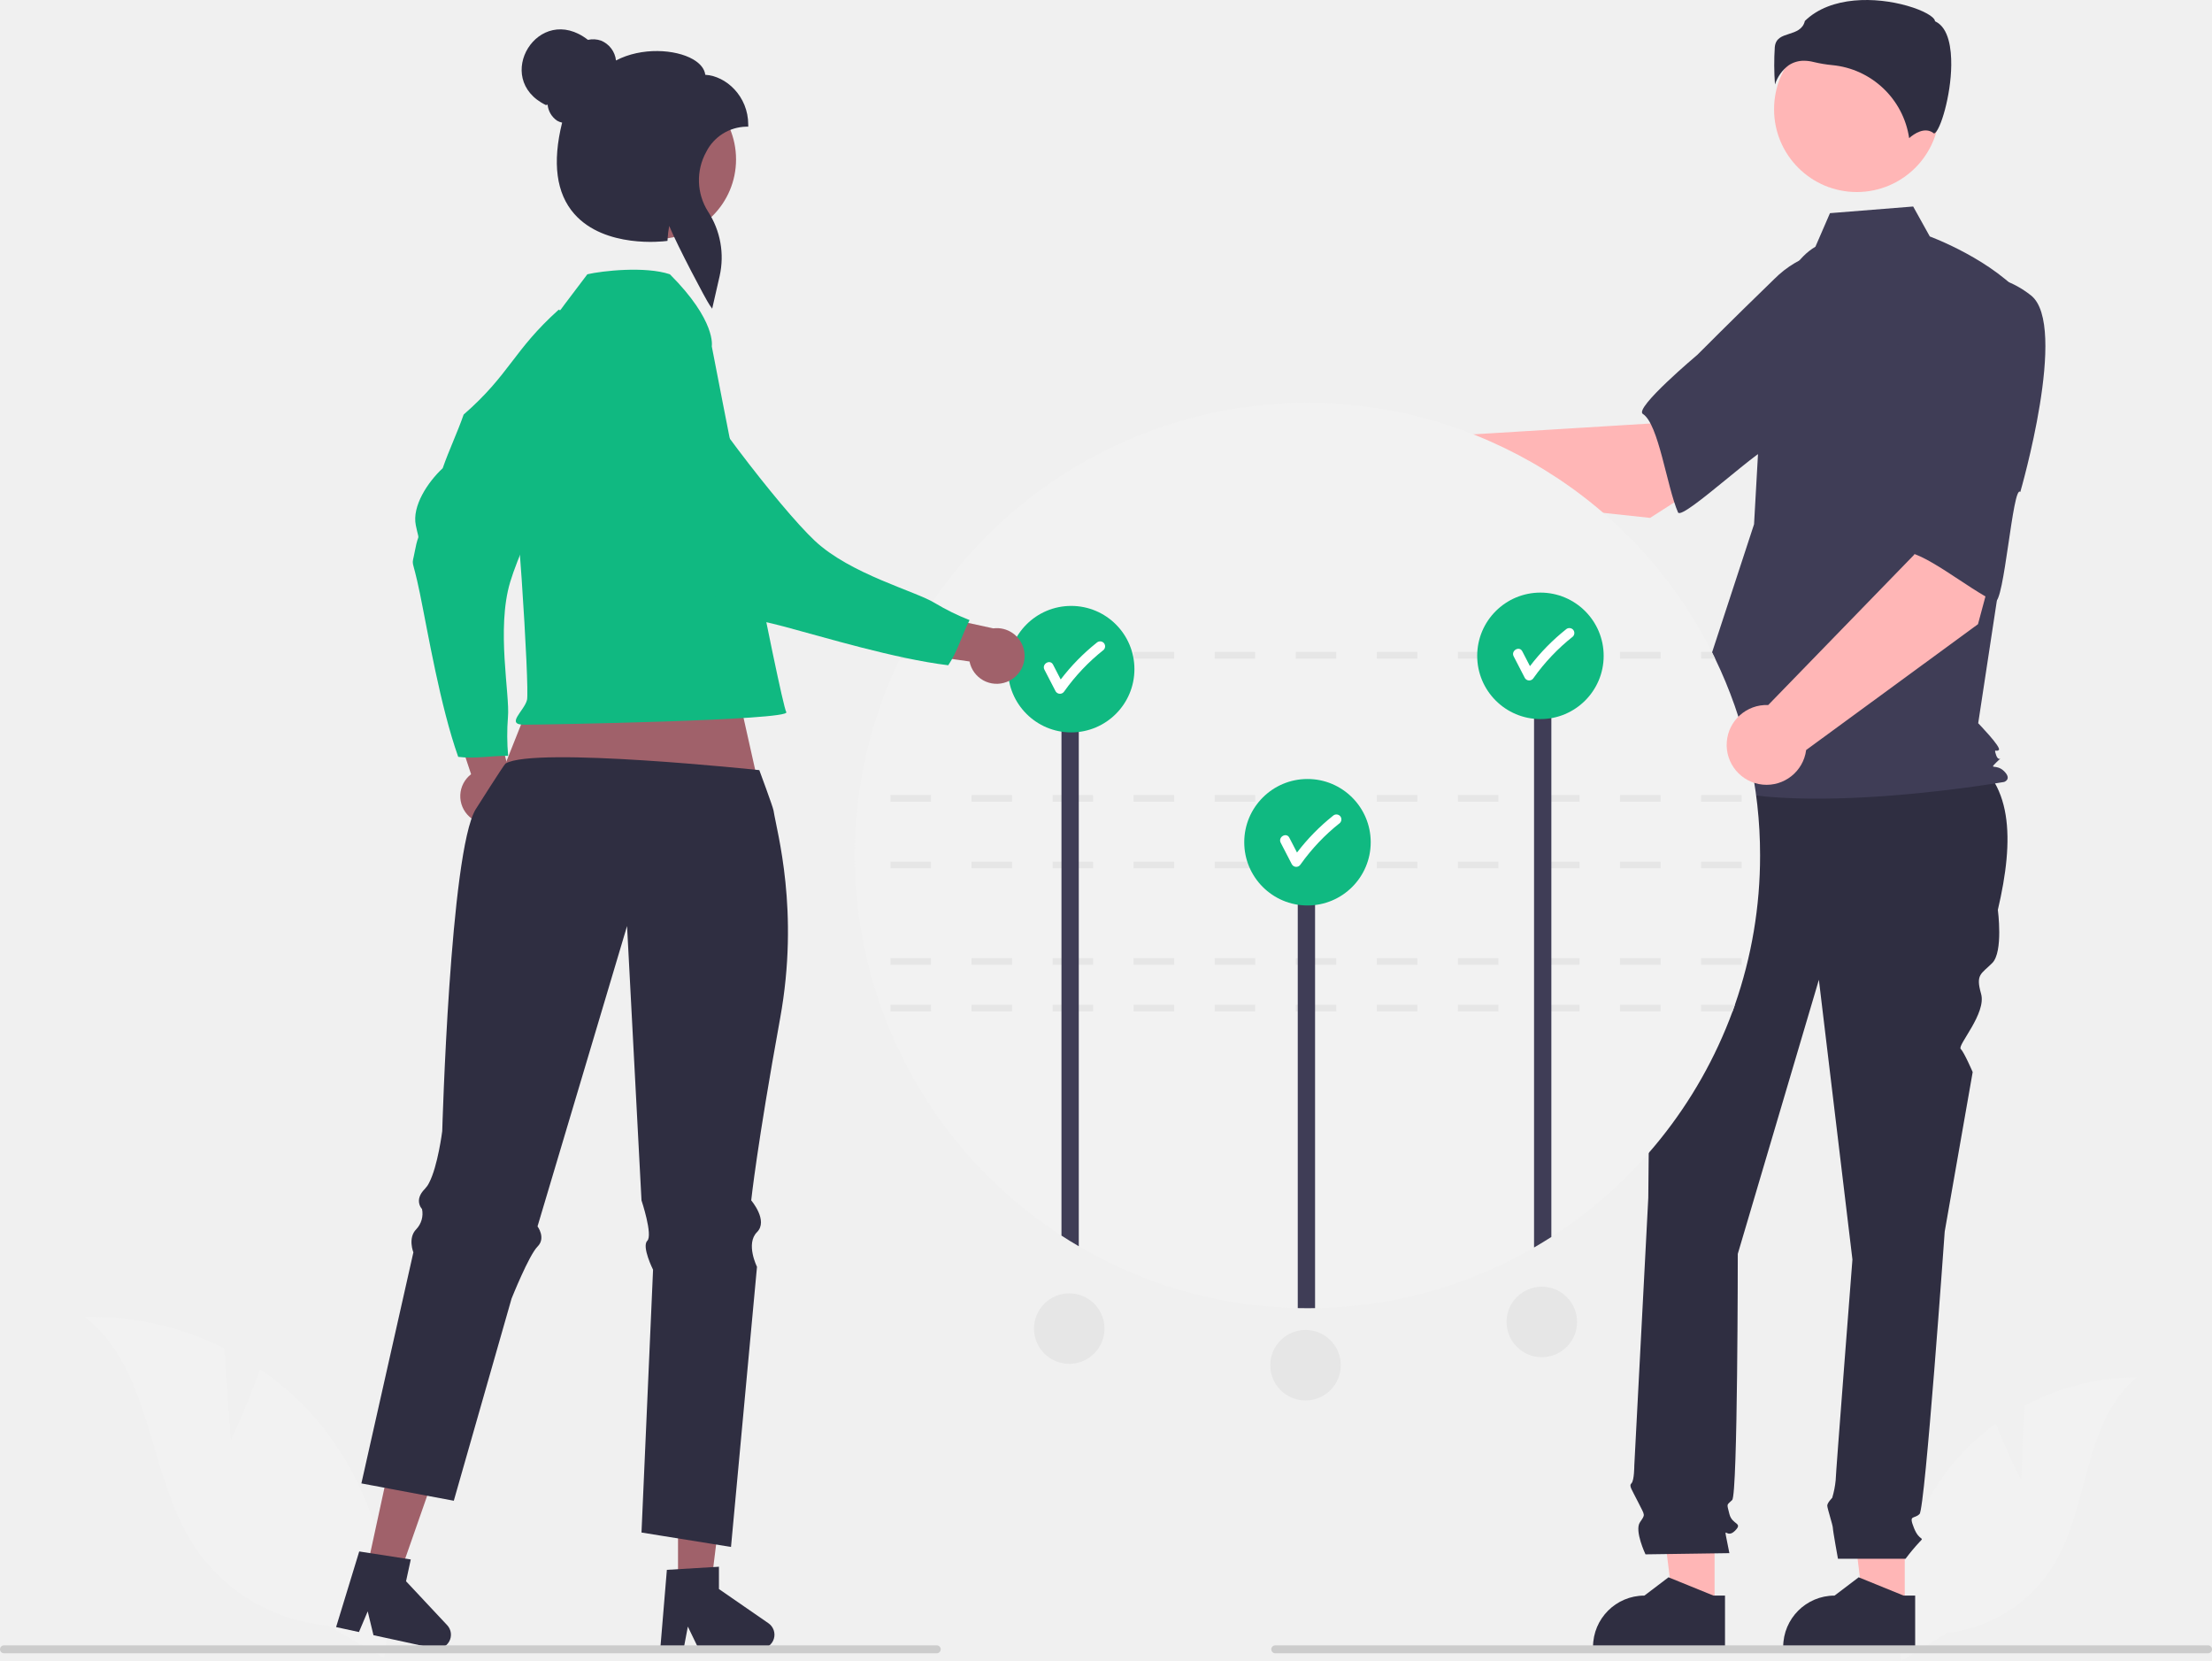
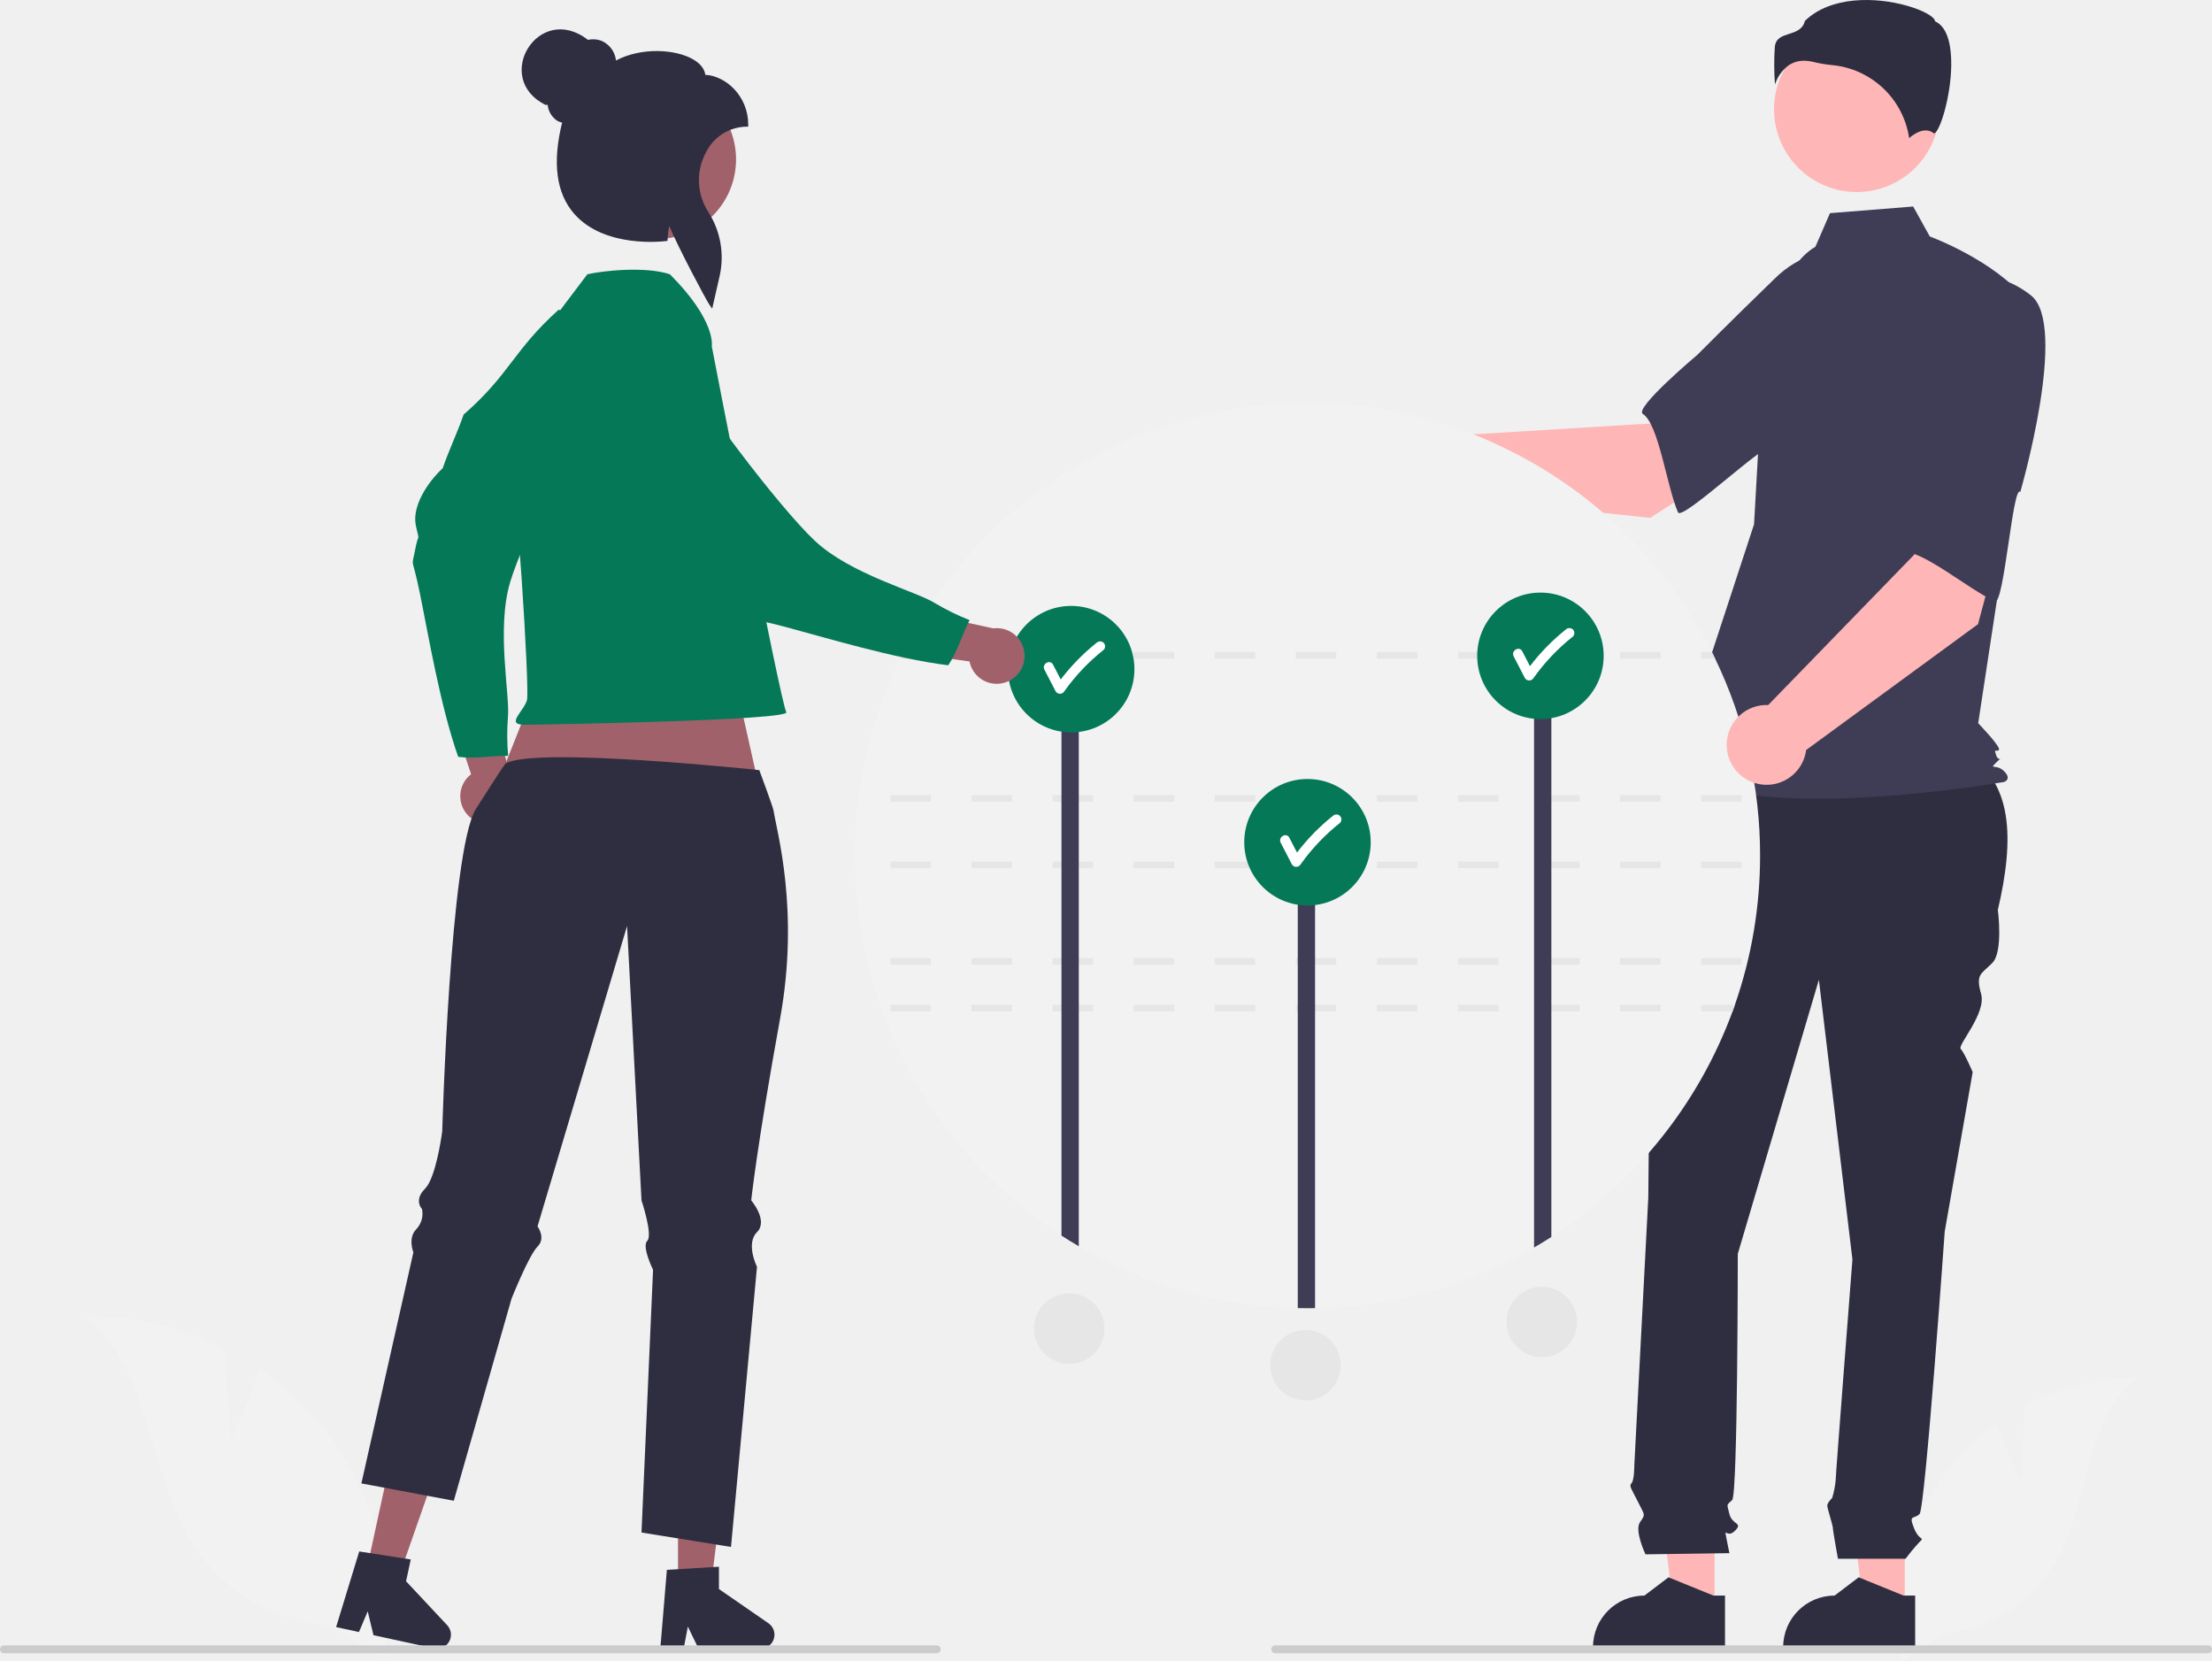
<svg xmlns="http://www.w3.org/2000/svg" data-name="Layer 1" width="664.67" height="498.947" viewBox="0 0 664.67 498.947">
  <path d="M875.004,645.309l.998-22.434a72.455,72.455,0,0,1,33.796-8.555c-16.231,13.27-14.203,38.851-25.208,56.697a43.582,43.582,0,0,1-31.959,20.14l-13.583,8.316a73.03,73.03,0,0,1,15.393-59.179,70.542,70.542,0,0,1,12.964-12.046C870.658,636.826,875.004,645.309,875.004,645.309Z" transform="translate(-267.665 -200.5267)" fill="#f2f2f2" />
  <path d="M408.677,445.865a8.311,8.311,0,0,1,.543-12.733l-9.306-28.031,14.822,3.982,6.564,26.008a8.356,8.356,0,0,1-12.624,10.773Z" transform="translate(-267.665 -200.5267)" fill="#a0616a" />
-   <path d="M435.541,293.569c2.459,1.41,17.011-2.084,19.853-1.09-1.569,9.572,6.952,5.98-2.301,18.55S425.205,361.287,420.972,375.373s-.043,33.936-.677,40.612a69.277,69.277,0,0,0,.057,11.62c-4.999-.063-9.926.974-15.003.312-5.414-15.321-9.055-37.128-11.527-49.18s-2.562-6.955-1.429-12.982,1.408-1.647.217-7.413,3.626-13.009,8.076-17.139c1.919-5.519,4.399-10.665,6.298-16.127C420.906,312.931,421.821,305.916,435.541,293.569Z" transform="translate(-267.665 -200.5267)" fill="#10b981" />
+   <path d="M435.541,293.569c2.459,1.41,17.011-2.084,19.853-1.09-1.569,9.572,6.952,5.98-2.301,18.55S425.205,361.287,420.972,375.373s-.043,33.936-.677,40.612a69.277,69.277,0,0,0,.057,11.62c-4.999-.063-9.926.974-15.003.312-5.414-15.321-9.055-37.128-11.527-49.18s-2.562-6.955-1.429-12.982,1.408-1.647.217-7.413,3.626-13.009,8.076-17.139c1.919-5.519,4.399-10.665,6.298-16.127C420.906,312.931,421.821,305.916,435.541,293.569Z" transform="translate(-267.665 -200.5267)" fill="#047857" />
  <polygon points="572.34 483.401 560.041 483.401 554.19 435.961 572.343 435.961 572.34 483.401" fill="#ffb6b6" />
  <path d="M843.142,695.85l-39.658-.001v-.502a15.437,15.437,0,0,1,15.436-15.436h.001l7.244-5.496,13.516,5.497,3.462 0Z" transform="translate(-267.665 -200.5267)" fill="#2f2e41" />
  <polygon points="515.2 483.401 502.901 483.401 497.05 435.961 515.202 435.961 515.2 483.401" fill="#ffb6b6" />
  <path d="M786.002,695.85l-39.658-.001v-.502a15.437,15.437,0,0,1,15.436-15.436h.001l7.244-5.496,13.516,5.497,3.462 0Z" transform="translate(-267.665 -200.5267)" fill="#2f2e41" />
  <path d="M777.541,424.569l80,2c15.194,8.252,15.424,26.114,10.446,47.32,0,0,1.681,12.604-1.681,15.966s-5.042,3.361-3.361,9.243-7.199,15.489-6.12,16.568,3.599,6.961,3.599,6.961l-8.403,47.897s-5.882,83.19-7.563,84.87-3.361,0-1.681,4.201,3.361,2.521,1.681,4.201a61.888,61.888,0,0,0-4.201,5.042h-20.316s-1.532-8.403-1.532-9.243-1.681-5.882-1.681-6.722,1.485-2.326,1.485-2.326a27.645,27.645,0,0,0,1.035-5.237c0-1.681,5.042-66.384,5.042-66.384L814.208,494.897l-24.369,82.349s0,72.266-1.681,73.946-1.681.84-.84,4.201,4.201,2.521,1.681,5.042-3.361-1.681-2.521,2.521l.84,4.201-25.209.361s-3.361-7.083-1.681-9.604,1.58-1.833-.471-5.958-2.891-4.966-2.05-5.806.84-5.31.84-5.31l4.201-80.401s.84-84.87.84-87.391a8.382,8.382,0,0,0-.698-3.78v-3.422l3.219-12.125Z" transform="translate(-267.665 -200.5267)" fill="#2f2e41" />
  <circle cx="557.934" cy="32.839" r="24.856" fill="#ffb6b6" />
  <path d="M813.17,274.65c-5.355,3.184-8.558,9.033-10.397,14.985a142.008,142.008,0,0,0-6.102,33.929l-1.942,34.475-24.055,73.408c20.847,17.64,99.209,4.009,99.209,4.009s2.405-.802,0-3.207-4.747-.274-2.342-2.68.747.274-.055-2.131,0-.802.802-1.604-6.207-8.018-6.207-8.018l6.415-42.137,8.018-84.993c-9.622-12.027-28.973-19.117-28.973-19.117l-5-9-25,2Z" transform="translate(-267.665 -200.5267)" fill="#3f3d56" />
  <path d="M809.761,218.778a11.746,11.746,0,0,1,2.85.374,40.565,40.565,0,0,0,5.579.936,25.852,25.852,0,0,1,23.148,21.928c1.444-1.259,4.731-3.576,7.425-1.423h0c.041.034.065.052.16.007,1.789-.849,4.965-11.295,5.061-20.493.051-4.882-.718-11.116-4.666-13.09l-.208-.104-.055-.226c-.264-1.098-3.211-2.973-8.333-4.432-9.309-2.651-22.91-3.035-30.724,4.566-.591,2.562-2.789,3.265-4.732,3.886-2.152.688-4.01,1.282-4.303,3.921a80.91,80.91,0,0,0,.053,11.279,11.519,11.519,0,0,1,4.092-5.749A8.111,8.111,0,0,1,809.761,218.778Z" transform="translate(-267.665 -200.5267)" fill="#2f2e41" />
  <path d="M763.496,356.121l40.603-26.003-20.451-27.185-20.194,24.84-62.919,3.859a11.991,11.991,0,1,0-.671,17.671Z" transform="translate(-267.665 -200.5267)" fill="#ffb6b6" />
  <path d="M841.784,293.822c2.357,14.262-42.146,41.495-42.146,41.495-.001-3.347-26.562,21.924-27.761,19.147-3.407-7.89-5.803-26.579-10.564-29.57-2.723-1.711,16.399-17.781,16.399-17.781s10.01-10.084,23.145-22.803a30.644,30.644,0,0,1,28.382-8.296S839.428,279.56,841.784,293.822Z" transform="translate(-267.665 -200.5267)" fill="#3f3d56" />
  <path d="M796.541,457.569a135.772,135.772,0,0,1-7.56,44.83c-.23.67-.47,1.33-.71,2a136.481,136.481,0,0,1-54.45,67.76c-1.71,1.1-3.44,2.15-5.2,3.17a135.219,135.219,0,0,1-65.8,18.22c-.76.01-1.52.02-2.28.02-.98,0-1.95-.01-2.92-.03a135.362,135.362,0,0,1-65.8-18.58q-2.64-1.545-5.2-3.21a136.127,136.127,0,0,1-48.57-173.35c.32-.67.65-1.33.99-2a136.054,136.054,0,0,1,243,0c.34.67.67,1.33.99,2A135.416,135.416,0,0,1,796.541,457.569Z" transform="translate(-267.665 -200.5267)" fill="#f2f2f2" style="isolation:isolate" />
  <path d="M754.461,502.399v2h12.18v-2Zm-24.36,0v2h12.18v-2Zm-24.36,0v2h12.18v-2Zm-24.36,0v2h12.18v-2Zm-24.36,0v2h12.18v-2Zm-24.36,0v2h12.18v-2Zm-24.36,0v2h12.18v-2Zm-24.35,0v2h12.17v-2Zm-24.36,0v2h12.18v-2Zm-24.36,0v2h12.18v-2Zm253.75,0h-10.16v2h9.45Z" transform="translate(-267.665 -200.5267)" fill="#e6e6e6" />
  <path d="M778.821,488.399v2h12.18v-2Zm-24.36,0v2h12.18v-2Zm-24.36,0v2h12.18v-2Zm-24.36,0v2h12.18v-2Zm-24.36,0v2h12.18v-2Zm-24.36,0v2h12.18v-2Zm-24.36,0v2h12.18v-2Zm-24.36,0v2h12.18v-2Zm-24.35,0v2h12.17v-2Zm-24.36,0v2h12.18v-2Zm-24.36,0v2h12.18v-2Z" transform="translate(-267.665 -200.5267)" fill="#e6e6e6" />
  <path d="M778.821,459.399v2h12.18v-2Zm-24.36,0v2h12.18v-2Zm-24.36,0v2h12.18v-2Zm-24.36,0v2h12.18v-2Zm-24.36,0v2h12.18v-2Zm-24.36,0v2h12.18v-2Zm-24.36,0v2h12.18v-2Zm-24.36,0v2h12.18v-2Zm-24.35,0v2h12.17v-2Zm-24.36,0v2h12.18v-2Zm-24.36,0v2h12.18v-2Z" transform="translate(-267.665 -200.5267)" fill="#e6e6e6" />
  <path d="M778.821,439.399v2h12.18v-2Zm-24.36,0v2h12.18v-2Zm-24.36,0v2h12.18v-2Zm-24.36,0v2h12.18v-2Zm-24.36,0v2h12.18v-2Zm-24.36,0v2h12.18v-2Zm-24.36,0v2h12.18v-2Zm-24.36,0v2h12.18v-2Zm-24.35,0v2h12.17v-2Zm-24.36,0v2h12.18v-2Zm-24.36,0v2h12.18v-2Z" transform="translate(-267.665 -200.5267)" fill="#e6e6e6" />
  <path d="M782.041,396.399h-3.22v2h4.21C782.711,397.729,782.381,397.069,782.041,396.399Zm-27.58,0v2h12.18v-2Zm-24.36,0v2h12.18v-2Zm-24.36,0v2h12.18v-2Zm-24.36,0v2h12.18v-2Zm-24.36,0v2h12.18v-2Zm-24.36,0v2h12.18v-2Zm-24.36,0v2h12.18v-2Zm-24.35,0v2h12.17v-2Zm-24.36,0v2h12.18v-2Zm-20.55,0c-.34.67-.67,1.33-.99,2h9.36v-2Z" transform="translate(-267.665 -200.5267)" fill="#e6e6e6" />
  <path d="M733.821,403.139v169.02c-1.71,1.1-3.44,2.15-5.2,3.17v-172.19Z" transform="translate(-267.665 -200.5267)" fill="#3f3d56" />
  <path d="M662.821,459.139v134.41c-.76.01-1.52.02-2.28.02-.98,0-1.95-.01-2.92-.03v-134.4Z" transform="translate(-267.665 -200.5267)" fill="#3f3d56" />
  <path d="M591.821,403.139v171.82q-2.64-1.545-5.2-3.21v-168.61Z" transform="translate(-267.665 -200.5267)" fill="#3f3d56" />
  <path d="M337.019,633.188,335.035,605.599a89.244,89.244,0,0,0-41.899-9.396c20.432,15.793,18.795,47.358,32.945,68.96A53.681,53.681,0,0,0,366.109,688.884L383.113,698.667a89.952,89.952,0,0,0-20.944-72.346,86.888,86.888,0,0,0-16.368-14.395C342.084,622.597,337.019,633.188,337.019,633.188Z" transform="translate(-267.665 -200.5267)" fill="#f2f2f2" />
-   <circle cx="462.876" cy="197.043" r="19" fill="#10b981" />
+   <circle cx="462.876" cy="197.043" r="19" fill="#047857" />
  <path d="M740.295,389.651a1.537,1.537,0,0,0-2.121,0,62.934,62.934,0,0,0-10.782,11.013q-1.152-2.23-2.305-4.459c-.887-1.716-3.476-.2-2.59,1.514q1.685,3.261,3.371,6.522a1.518,1.518,0,0,0,2.59,0,60.749,60.749,0,0,1,11.837-12.469A1.509,1.509,0,0,0,740.295,389.651Z" transform="translate(-267.665 -200.5267)" fill="#fff" />
-   <circle cx="392.876" cy="253.043" r="19" fill="#10b981" />
+   <circle cx="392.876" cy="253.043" r="19" fill="#047857" />
  <path d="M670.295,445.651a1.537,1.537,0,0,0-2.121,0,62.934,62.934,0,0,0-10.782,11.013q-1.152-2.23-2.305-4.459c-.887-1.716-3.476-.2-2.59,1.514q1.685,3.261,3.371,6.522a1.518,1.518,0,0,0,2.59,0,60.749,60.749,0,0,1,11.837-12.469A1.509,1.509,0,0,0,670.295,445.651Z" transform="translate(-267.665 -200.5267)" fill="#fff" />
-   <circle cx="321.876" cy="201.043" r="19" fill="#10b981" />
+   <circle cx="321.876" cy="201.043" r="19" fill="#047857" />
  <path d="M599.295,393.651a1.537,1.537,0,0,0-2.121,0,62.934,62.934,0,0,0-10.782,11.013q-1.152-2.23-2.305-4.459c-.887-1.716-3.476-.2-2.59,1.514q1.685,3.261,3.371,6.522a1.518,1.518,0,0,0,2.59,0,60.749,60.749,0,0,1,11.837-12.469A1.509,1.509,0,0,0,599.295,393.651Z" transform="translate(-267.665 -200.5267)" fill="#fff" />
  <path d="M862.019,388.058l12.508-46.565L841.102,335.165l1.797,31.962-43.918,45.221a11.991,11.991,0,1,0,11.403,13.516Z" transform="translate(-267.665 -200.5267)" fill="#ffb6b6" />
  <path d="M877.947,289.283c11.346,8.957-3.217,59.057-3.217,59.057-2.255-2.474-4.875,34.094-7.63,32.849-7.832-3.539-22.188-15.742-27.722-14.747-3.165.569.151-24.188.151-24.188s.61-14.195,1.756-32.444a30.644,30.644,0,0,1,15.397-25.245S866.601,280.326,877.947,289.283Z" transform="translate(-267.665 -200.5267)" fill="#3f3d56" />
  <polygon points="218.409 193.301 232.16 254.667 144.042 249.186 168.004 188.918 218.409 193.301" fill="#a0616a" />
  <polygon points="203.736 476.529 213.634 476.528 218.343 438.349 203.734 438.349 203.736 476.529" fill="#a0616a" />
  <path d="M468.049,672.173l15.647-.934v6.704l14.876,10.274a4.188,4.188,0,0,1-2.38,7.634h-18.629l-3.211-6.631-1.254,6.631h-7.024Z" transform="translate(-267.665 -200.5267)" fill="#2f2e41" />
  <polygon points="110.182 471.604 119.856 473.702 132.552 437.389 118.275 434.292 110.182 471.604" fill="#a0616a" />
  <path d="M375.607,666.648l15.49,2.405-1.421,6.552,12.36,13.194a4.188,4.188,0,0,1-3.944,6.956l-18.205-3.949-1.732-7.161-2.631,6.215-6.864-1.489Z" transform="translate(-267.665 -200.5267)" fill="#2f2e41" />
  <path d="M502.075,506.509c-6.947,38.178-8.683,54.662-8.683,54.662s5.21,6.074,1.737,9.547,0,10.411,0,10.411l-7.81,84.167-6.287-1.019-15.145-2.435-5.462-.883,3.473-78.956s-3.473-6.947-1.737-8.683c1.737-1.737-1.737-12.147-1.737-12.147l-4.337-82.43L429.182,568.982s2.61,3.473,0,6.074c-2.6,2.6-7.801,15.621-7.801,15.621l-15.999,55.982-1.358,4.754-8.344-1.562-9.081-1.708-1.669-.31-2.969-.563-1.911-.359-.65-.116-3.143-.592.951-4.22.495-2.222L391.237,579.644l.31-1.387.33-1.465s-1.737-4.337.863-6.947a6.78,6.78,0,0,0,1.737-6.074,2.369,2.369,0,0,1-.233-.291,3.602,3.602,0,0,1-.621-1.417c-.233-1.087-.029-2.61,1.727-4.366a7.408,7.408,0,0,0,1.232-1.766c2.639-4.997,3.968-15.582,3.968-15.582s2.348-83.837,10.032-96.644c.408-.669,8.565-13.521,8.992-13.783,8.674-5.2,76.25,1.983,76.25,1.983s4.093,10.996,4.277,12.14C501.102,450.479,507.964,474.123,502.075,506.509Z" transform="translate(-267.665 -200.5267)" fill="#2f2e41" />
-   <path d="M481.541,304.569s1.462-7.59-12.588-21.641c-7.439-2.48-20.327-1.034-24.795,0-20.663,27.275-16.963,22.462-22.342,37.701-1.395,3.952-2.092,7.748-1.472,10.848,2.48,12.398,6.505,76.037,5.678,79.343s-6.612,7.439-.827,7.439,80.395-1.306,78.742-3.786S481.541,304.569,481.541,304.569Z" transform="translate(-267.665 -200.5267)" fill="#10b981" />
+   <path d="M481.541,304.569s1.462-7.59-12.588-21.641c-7.439-2.48-20.327-1.034-24.795,0-20.663,27.275-16.963,22.462-22.342,37.701-1.395,3.952-2.092,7.748-1.472,10.848,2.48,12.398,6.505,76.037,5.678,79.343s-6.612,7.439-.827,7.439,80.395-1.306,78.742-3.786S481.541,304.569,481.541,304.569Z" transform="translate(-267.665 -200.5267)" fill="#047857" />
  <path d="M570.151,405.415a8.311,8.311,0,0,1-11.158-6.157L529.752,395.104,539.919,383.607l26.209,5.707a8.356,8.356,0,0,1,4.023,16.101Z" transform="translate(-267.665 -200.5267)" fill="#a0616a" />
-   <path d="M446.438,299.684c2.358-1.574,5.036-2.313,7.191-4.415,7.871,5.668,8.45-3.561,15.583,10.322s32.576,47.354,43.302,57.418,30.365,15.154,36.059,18.695a69.275,69.275,0,0,0,10.429,5.124c-2.283,4.448-3.549,9.321-6.404,13.572-16.129-1.976-37.275-8.43-49.167-11.585s-7.369-.804-12.259-4.503-.848-1.995-6.54-3.496-10.033-9.041-11.748-14.865c-4.087-4.176-7.59-8.689-11.633-12.822C456.578,335.256,451.38,317.467,446.438,299.684Z" transform="translate(-267.665 -200.5267)" fill="#10b981" />
+   <path d="M446.438,299.684c2.358-1.574,5.036-2.313,7.191-4.415,7.871,5.668,8.45-3.561,15.583,10.322s32.576,47.354,43.302,57.418,30.365,15.154,36.059,18.695a69.275,69.275,0,0,0,10.429,5.124c-2.283,4.448-3.549,9.321-6.404,13.572-16.129-1.976-37.275-8.43-49.167-11.585s-7.369-.804-12.259-4.503-.848-1.995-6.54-3.496-10.033-9.041-11.748-14.865c-4.087-4.176-7.59-8.689-11.633-12.822C456.578,335.256,451.38,317.467,446.438,299.684Z" transform="translate(-267.665 -200.5267)" fill="#047857" />
  <circle cx="197.237" cy="47.891" r="23.933" fill="#a0616a" />
  <path d="M480.892,292.165c-1.135-1.62-9.616-17.683-12.137-23.758a27.779,27.779,0,0,0-.49,3.987l-.025.499-.495.064c-.745.095-18.347,2.232-27.508-8.156-5.427-6.153-6.658-15.382-3.663-27.436a4.778,4.778,0,0,1-1.542-.594,6.623,6.623,0,0,1-2.823-4.811l-.507.136c-16.297-7.93-2.257-31.129,12.629-19.595a7.192,7.192,0,0,1,3.93.226,7.292,7.292,0,0,1,4.501,5.966c7.691-4.045,17.87-3.387,23.135-.352,2.204,1.271,3.47,2.872,3.695,4.658,6.218.347,12.906,6.404,12.906,14.986v.598h-.598a13.795,13.795,0,0,0-12.019,7.571,17.579,17.579,0,0,0,.54,17.937,25.291,25.291,0,0,1,3.49,19.337l-2.246,9.84Z" transform="translate(-267.665 -200.5267)" fill="#2f2e41" />
  <path d="M550.335,696.048a1.186,1.186,0,0,1-1.19,1.19H268.855a1.19,1.19,0,1,1,0-2.38h280.29A1.187,1.187,0,0,1,550.335,696.048Z" transform="translate(-267.665 -200.5267)" fill="#ccc" />
  <path d="M932.335,696.048a1.186,1.186,0,0,1-1.19,1.19H650.855a1.19,1.19,0,1,1,0-2.38h280.29A1.187,1.187,0,0,1,932.335,696.048Z" transform="translate(-267.665 -200.5267)" fill="#ccc" />
  <circle cx="321.286" cy="399.169" r="10.591" fill="#e6e6e6" />
  <circle cx="392.286" cy="410.169" r="10.591" fill="#e6e6e6" />
  <circle cx="463.286" cy="397.169" r="10.591" fill="#e6e6e6" />
</svg>
